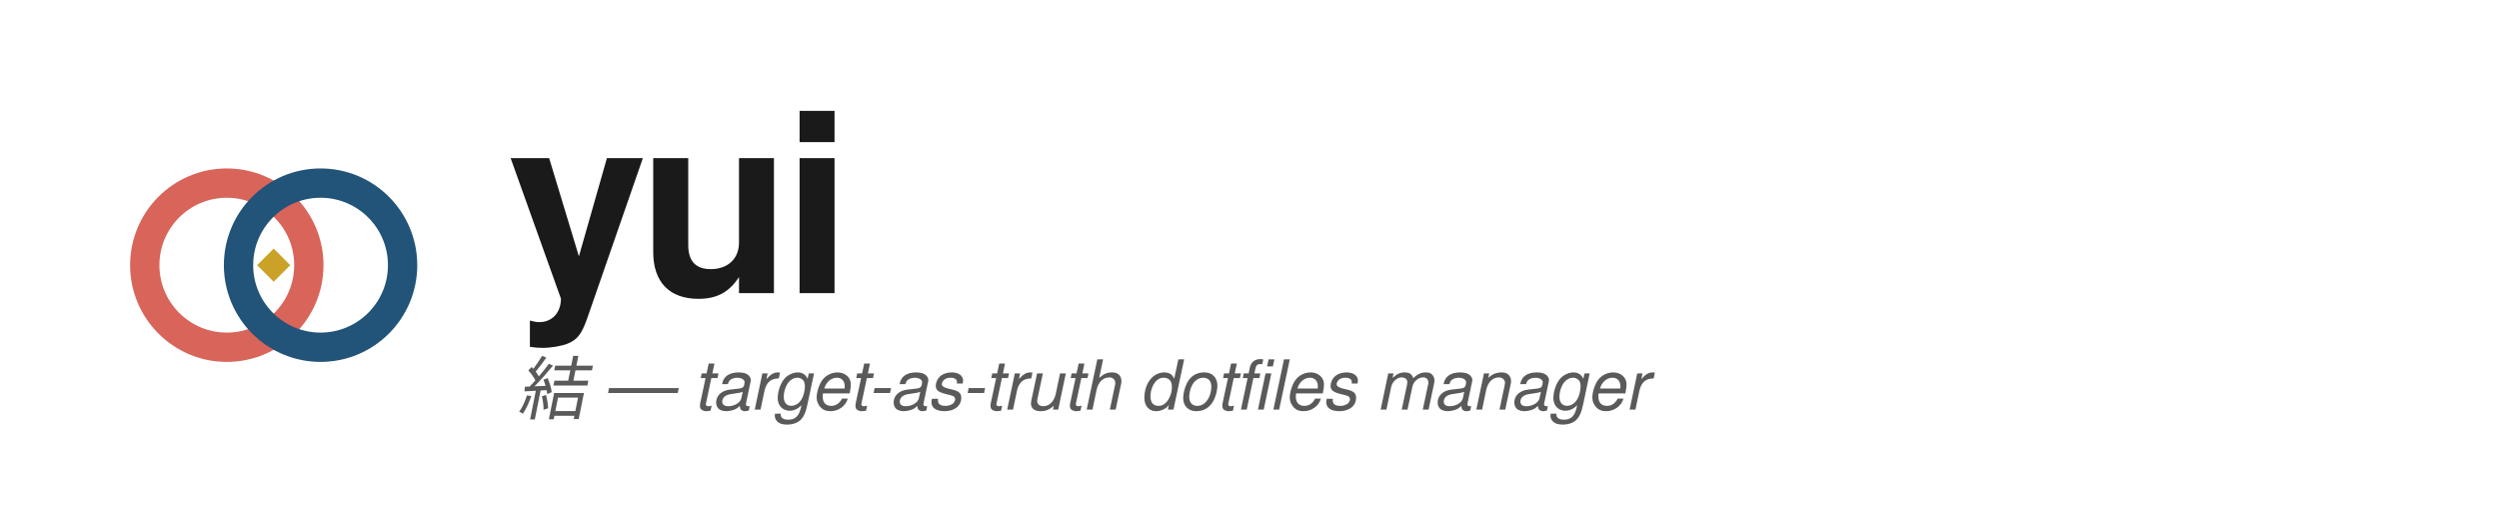
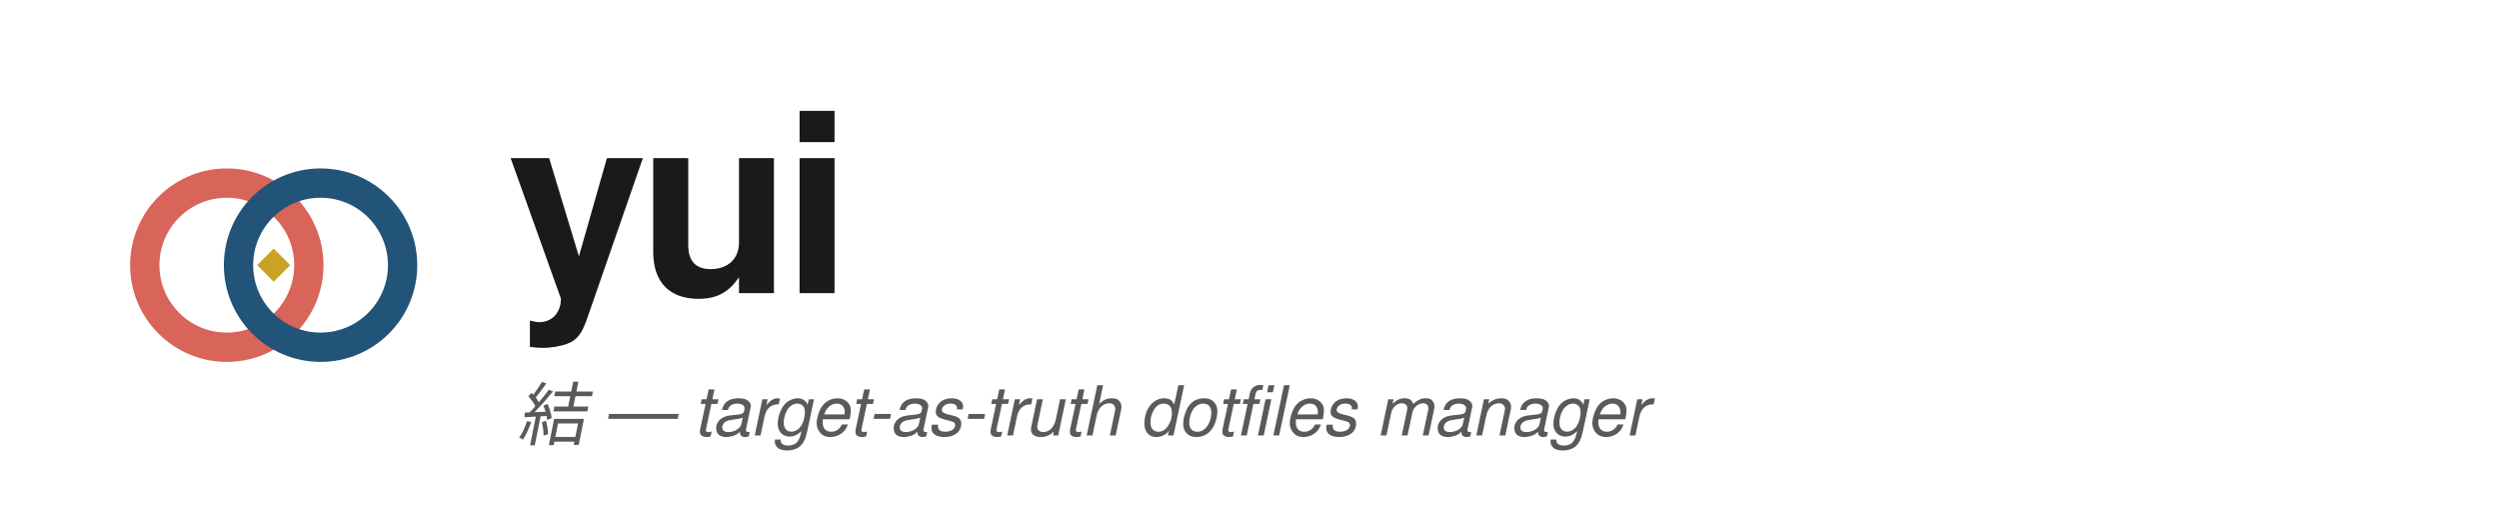
<svg xmlns="http://www.w3.org/2000/svg" viewBox="0 0 580 120" role="img" aria-label="yui — target-as-truth dotfiles">
  <g transform="translate(20, 18) scale(0.34)">
    <g fill="none" stroke-width="20" stroke-linecap="round">
      <circle cx="96" cy="128" r="56" stroke="#d96459" />
      <circle cx="160" cy="128" r="56" stroke="#225378" />
    </g>
    <rect x="120" y="120" width="16" height="16" transform="rotate(45 128 128)" fill="#c9a227" />
  </g>
  <text x="118" y="68" font-family="-apple-system, BlinkMacSystemFont, 'Segoe UI', Helvetica, Arial, sans-serif" font-weight="700" font-size="58" letter-spacing="-2" fill="#1a1a1a">yui</text>
-   <text x="120" y="96" font-family="-apple-system, BlinkMacSystemFont, 'Segoe UI', Helvetica, Arial, sans-serif" font-style="italic" font-size="16" fill="#5a5a5a">結 — target-as-truth dotfiles manager</text>
+   <text x="120" y="102" font-family="-apple-system, BlinkMacSystemFont, 'Segoe UI', Helvetica, Arial, sans-serif" font-style="italic" font-size="16" fill="#5a5a5a">結 — target-as-truth dotfiles manager</text>
</svg>
